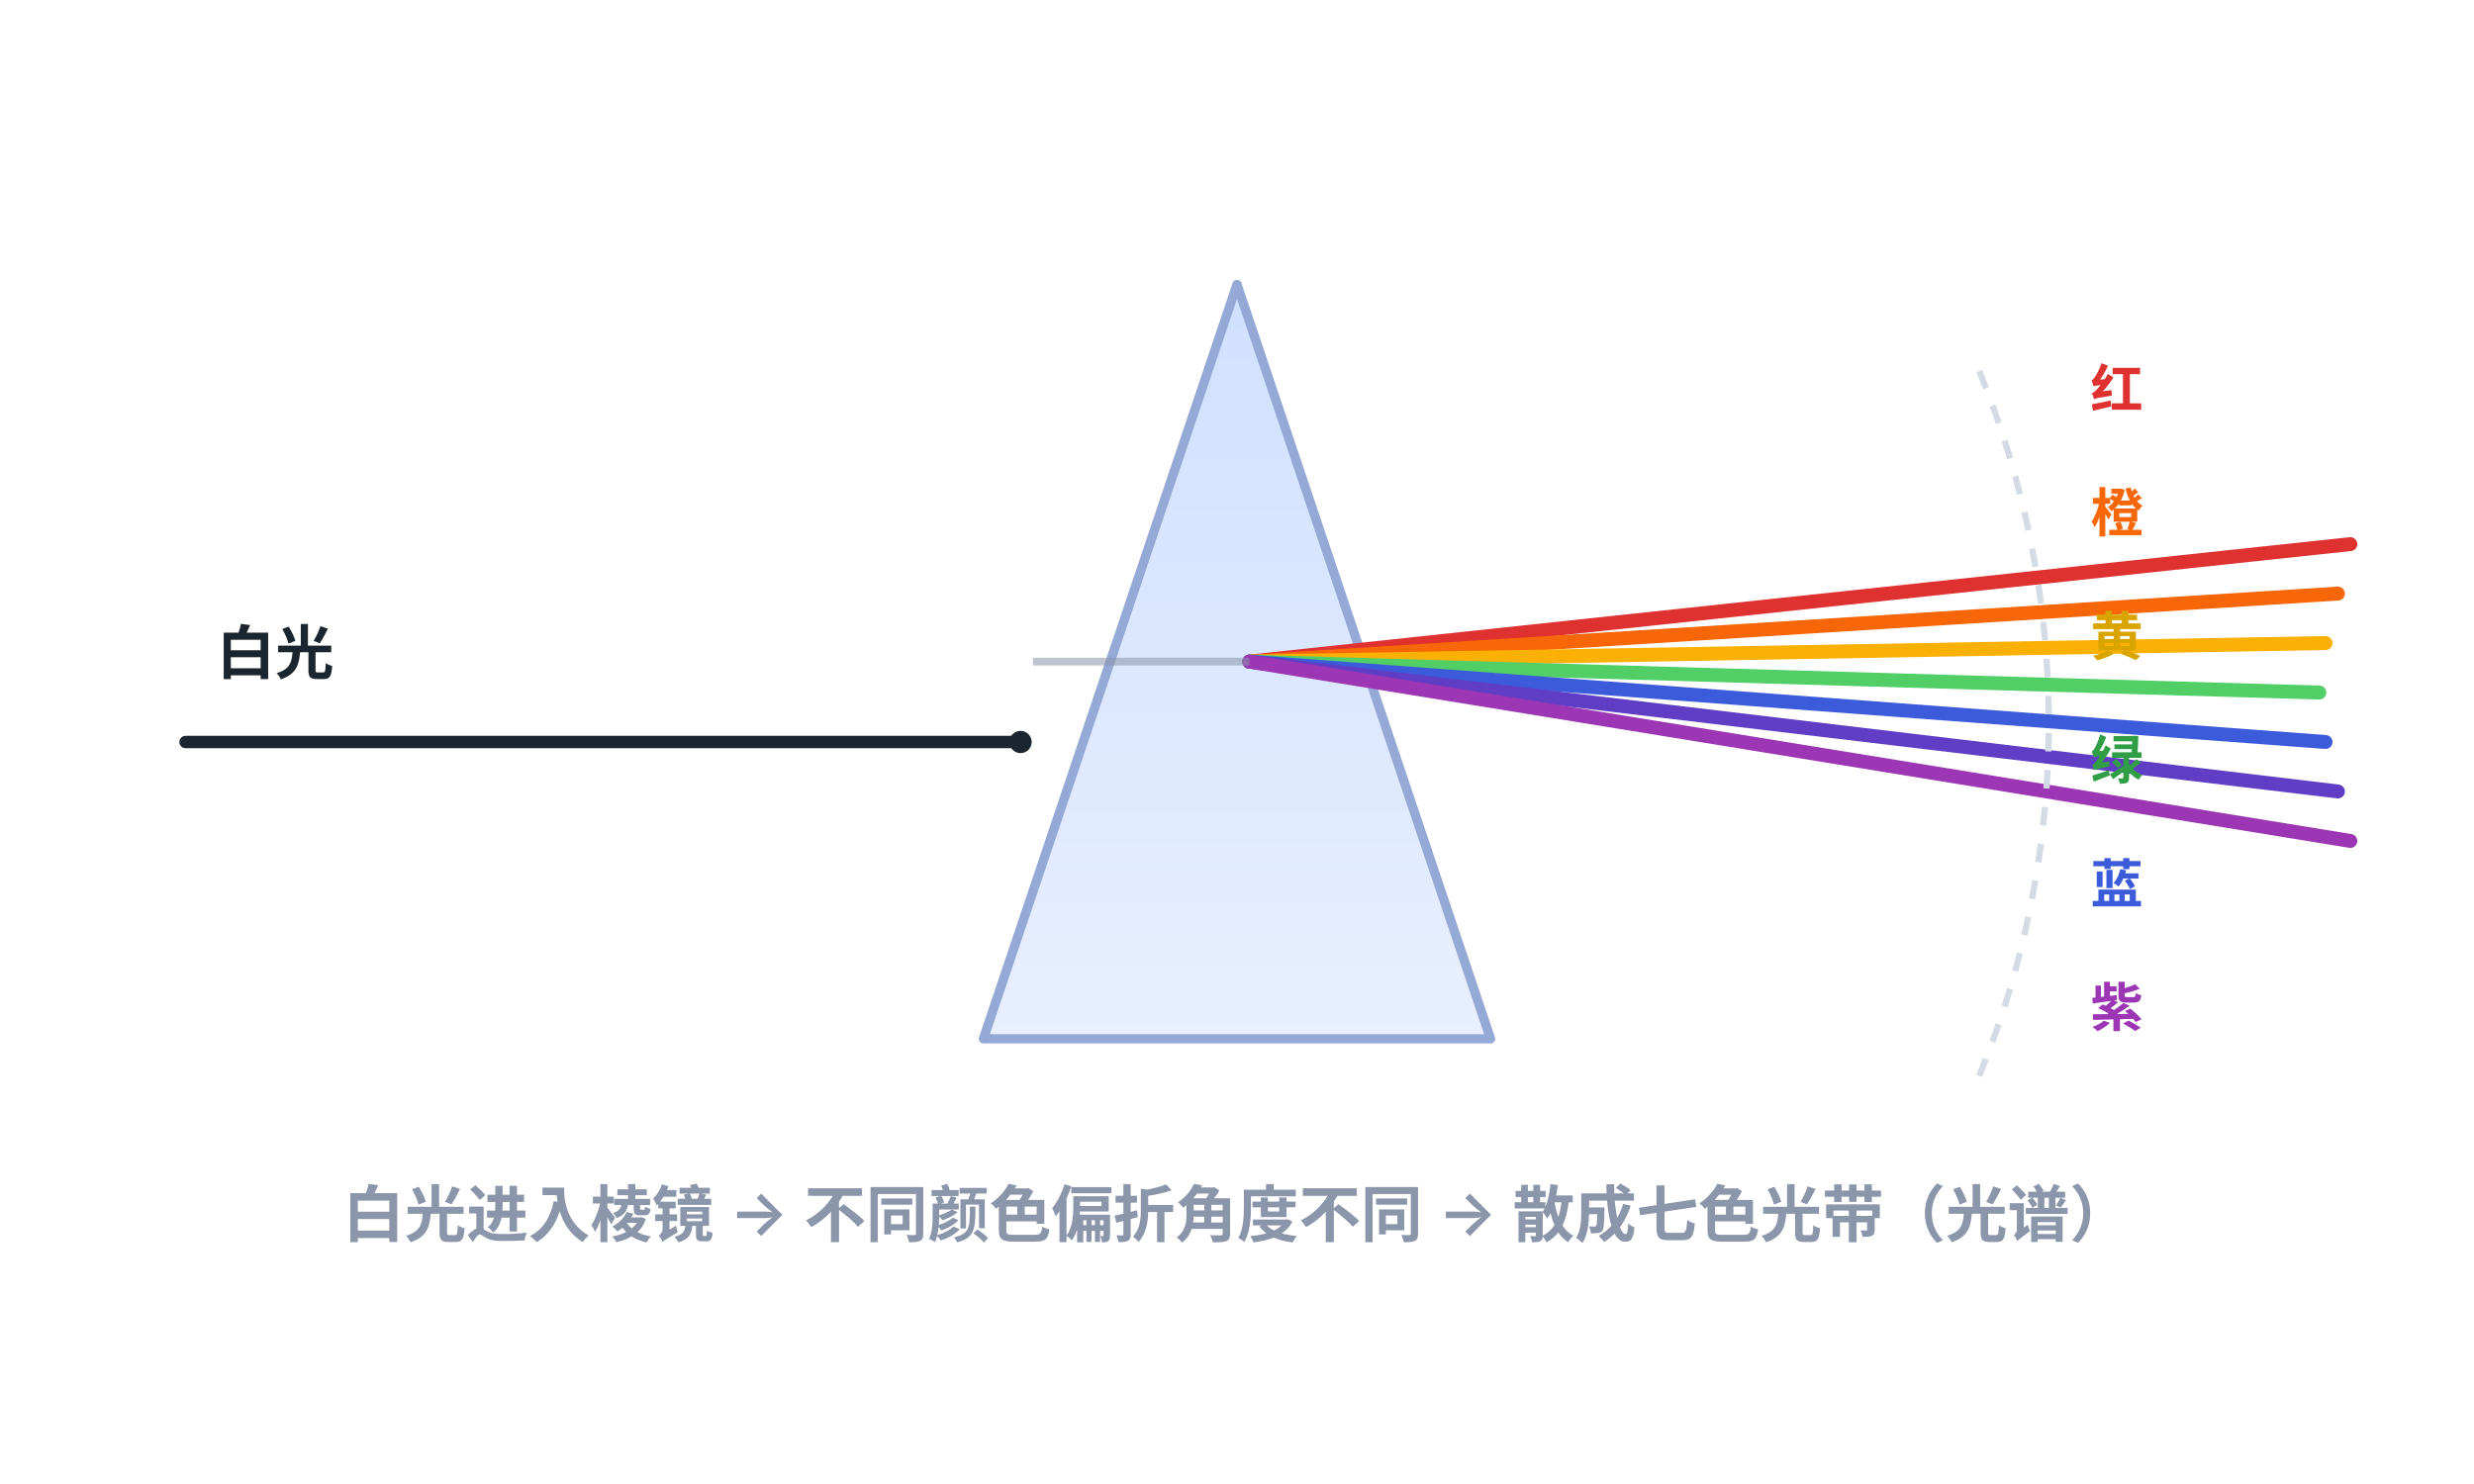
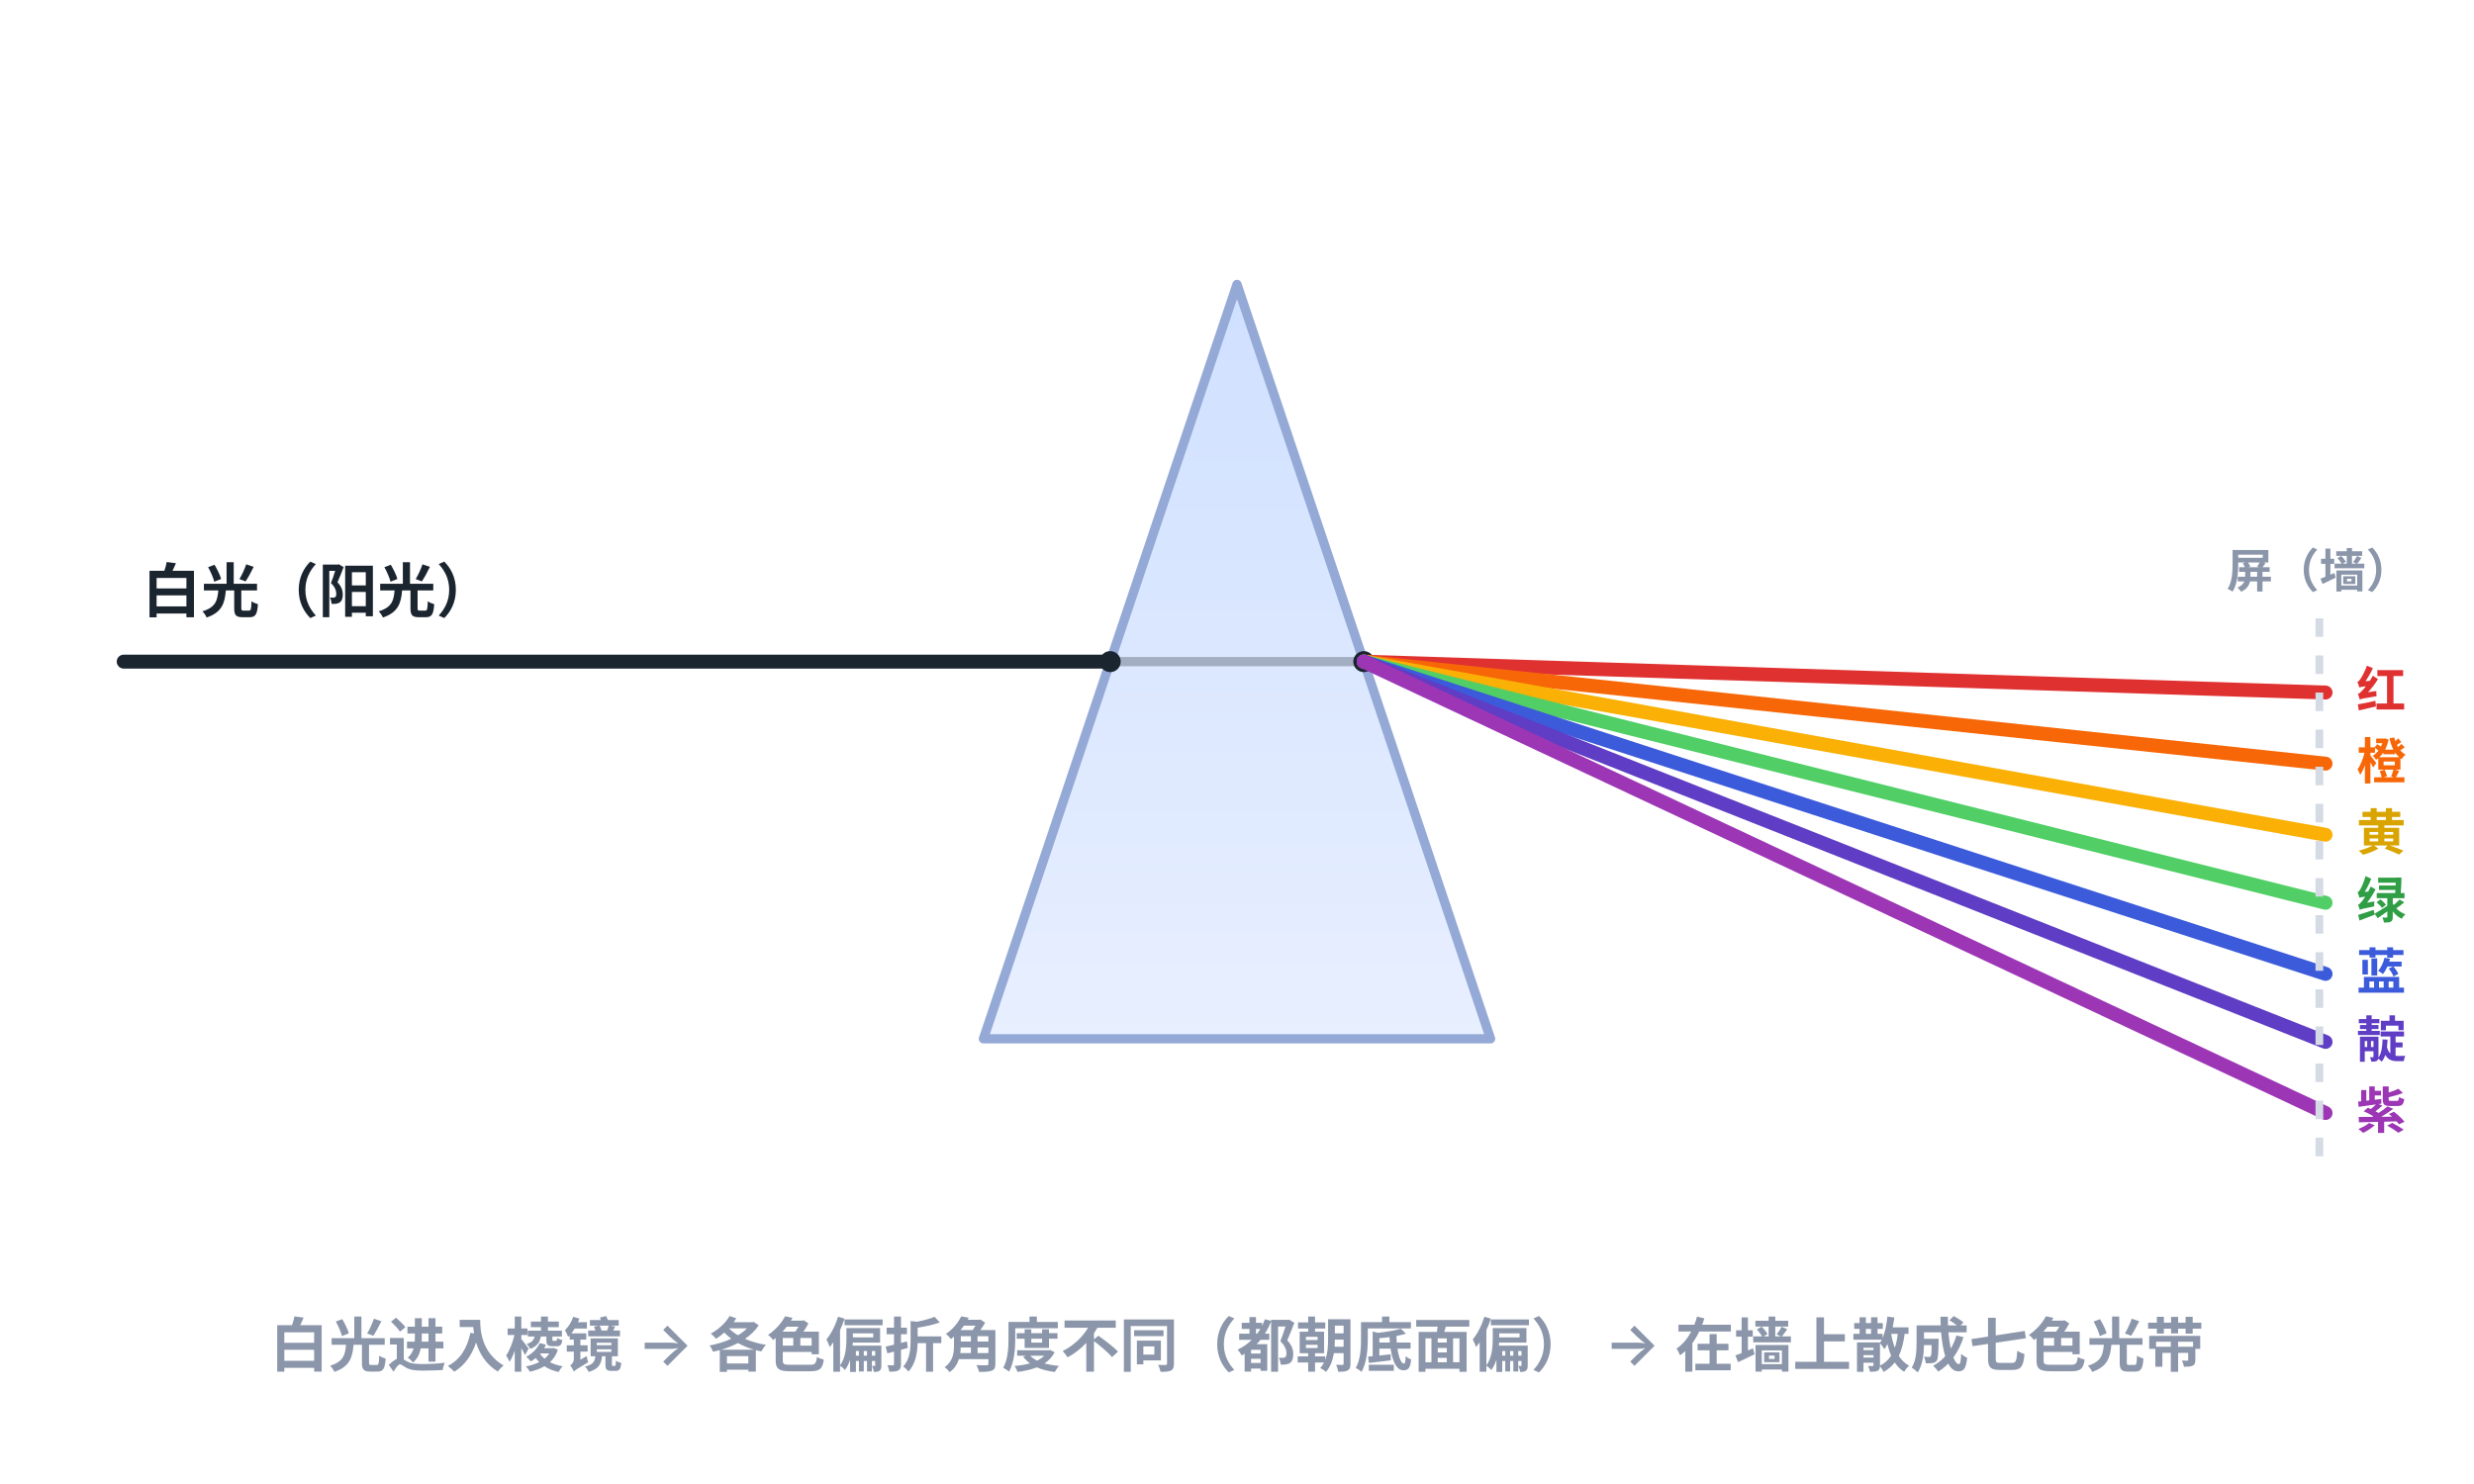
<svg xmlns="http://www.w3.org/2000/svg" viewBox="0 0 800 480" width="800" height="480" role="img">
  <rect width="800" height="480" fill="#FFFFFF" />
  <defs>
    <linearGradient id="pg" x1="0" y1="0" x2="0" y2="1">
      <stop offset="0" stop-color="#CFE0FF" />
      <stop offset="1" stop-color="#E8EFFF" />
    </linearGradient>
  </defs>
-   <line x1="60" y1="240" x2="330" y2="240" stroke="#1B2530" stroke-width="4" stroke-linecap="round" />
-   <circle cx="330" cy="240" r="3.6" fill="#1B2530" />
-   <text x="70" y="218" font-family="-apple-system,BlinkMacSystemFont,'PingFang SC','Microsoft YaHei',sans-serif" font-size="19" font-weight="700" fill="#1B2530" text-anchor="start">白光</text>
+   <line x1="40" y1="214" x2="359" y2="214" stroke="#1B2530" stroke-width="4.5" stroke-linecap="round" />
+   <text x="46" y="198" font-family="-apple-system,BlinkMacSystemFont,'PingFang SC','Microsoft YaHei',sans-serif" font-size="19" font-weight="700" fill="#1B2530" text-anchor="start">白光（阳光）</text>
  <path d="M400 92 L318 336 L482 336 Z" fill="url(#pg)" stroke="#94A9D6" stroke-width="3" stroke-linejoin="round" />
+   <line x1="359" y1="214" x2="441" y2="214" stroke="#8B96AA" stroke-width="3" opacity=".7" />
+   <circle cx="359" cy="214" r="3.4" fill="#1B2530" />
+   <circle cx="441" cy="214" r="3.4" fill="#1B2530" />
  <g stroke-width="4.5" stroke-linecap="round" fill="none">
-     <line x1="404" y1="214" x2="760" y2="176" stroke="#E03131" />
-     <line x1="404" y1="214" x2="756" y2="192" stroke="#F76707" />
-     <line x1="404" y1="214" x2="752" y2="208" stroke="#FAB005" />
-     <line x1="404" y1="214" x2="750" y2="224" stroke="#51CF66" />
-     <line x1="404" y1="214" x2="752" y2="240" stroke="#3B5BDB" />
-     <line x1="404" y1="214" x2="756" y2="256" stroke="#5F3DC4" />
-     <line x1="404" y1="214" x2="760" y2="272" stroke="#9C36B5" />
+     <line x1="441" y1="214" x2="752" y2="224" stroke="#E03131" />
+     <line x1="441" y1="214" x2="752" y2="247" stroke="#F76707" />
+     <line x1="441" y1="214" x2="752" y2="270" stroke="#FAB005" />
+     <line x1="441" y1="214" x2="752" y2="292" stroke="#51CF66" />
+     <line x1="441" y1="214" x2="752" y2="315" stroke="#3B5BDB" />
+     <line x1="441" y1="214" x2="752" y2="337" stroke="#5F3DC4" />
+     <line x1="441" y1="214" x2="752" y2="360" stroke="#9C36B5" />
  </g>
-   <line x1="334" y1="214" x2="404" y2="214" stroke="#8B96AA" stroke-width="2.5" opacity=".55" />
-   <text x="676" y="132" font-family="-apple-system,BlinkMacSystemFont,'PingFang SC','Microsoft YaHei',sans-serif" font-size="17" font-weight="700" fill="#E03131" text-anchor="start">红</text>
-   <text x="676" y="172" font-family="-apple-system,BlinkMacSystemFont,'PingFang SC','Microsoft YaHei',sans-serif" font-size="17" font-weight="700" fill="#F76707" text-anchor="start">橙</text>
-   <text x="676" y="212" font-family="-apple-system,BlinkMacSystemFont,'PingFang SC','Microsoft YaHei',sans-serif" font-size="17" font-weight="700" fill="#D9A400" text-anchor="start">黄</text>
-   <text x="676" y="252" font-family="-apple-system,BlinkMacSystemFont,'PingFang SC','Microsoft YaHei',sans-serif" font-size="17" font-weight="700" fill="#2F9E44" text-anchor="start">绿</text>
-   <text x="676" y="292" font-family="-apple-system,BlinkMacSystemFont,'PingFang SC','Microsoft YaHei',sans-serif" font-size="17" font-weight="700" fill="#3B5BDB" text-anchor="start">蓝</text>
-   <text x="676" y="332" font-family="-apple-system,BlinkMacSystemFont,'PingFang SC','Microsoft YaHei',sans-serif" font-size="17" font-weight="700" fill="#9C36B5" text-anchor="start">紫</text>
-   <path d="M640 120 A 300 300 0 0 1 640 348" fill="none" stroke="#D4DBE5" stroke-width="2" stroke-dasharray="6 6" />
-   <text x="400" y="400" font-family="-apple-system,BlinkMacSystemFont,'PingFang SC','Microsoft YaHei',sans-serif" font-size="20" font-weight="600" fill="#8B96AA" text-anchor="middle">白光进入棱镜 → 不同颜色偏折角度不同 → 散成七色光带（光谱）</text>
+   <line x1="750" y1="200" x2="750" y2="376" stroke="#D4DBE5" stroke-width="2.5" stroke-dasharray="6 6" />
+   <text x="750" y="190" font-family="-apple-system,BlinkMacSystemFont,'PingFang SC','Microsoft YaHei',sans-serif" font-size="15" font-weight="600" fill="#8B96AA" text-anchor="middle">屏（墙）</text>
+   <text x="762" y="229" font-family="-apple-system,BlinkMacSystemFont,'PingFang SC','Microsoft YaHei',sans-serif" font-size="16" font-weight="700" fill="#E03131" text-anchor="start">红</text>
+   <text x="762" y="252" font-family="-apple-system,BlinkMacSystemFont,'PingFang SC','Microsoft YaHei',sans-serif" font-size="16" font-weight="700" fill="#F76707" text-anchor="start">橙</text>
+   <text x="762" y="275" font-family="-apple-system,BlinkMacSystemFont,'PingFang SC','Microsoft YaHei',sans-serif" font-size="16" font-weight="700" fill="#D9A400" text-anchor="start">黄</text>
+   <text x="762" y="297" font-family="-apple-system,BlinkMacSystemFont,'PingFang SC','Microsoft YaHei',sans-serif" font-size="16" font-weight="700" fill="#2F9E44" text-anchor="start">绿</text>
+   <text x="762" y="320" font-family="-apple-system,BlinkMacSystemFont,'PingFang SC','Microsoft YaHei',sans-serif" font-size="16" font-weight="700" fill="#3B5BDB" text-anchor="start">蓝</text>
+   <text x="762" y="342" font-family="-apple-system,BlinkMacSystemFont,'PingFang SC','Microsoft YaHei',sans-serif" font-size="16" font-weight="700" fill="#5F3DC4" text-anchor="start">靛</text>
+   <text x="762" y="365" font-family="-apple-system,BlinkMacSystemFont,'PingFang SC','Microsoft YaHei',sans-serif" font-size="16" font-weight="700" fill="#9C36B5" text-anchor="start">紫</text>
+   <text x="400" y="442" font-family="-apple-system,BlinkMacSystemFont,'PingFang SC','Microsoft YaHei',sans-serif" font-size="19" font-weight="600" fill="#8B96AA" text-anchor="middle">白光进入棱镜 → 各色偏折角度不同（都朝底面偏） → 在墙上散成七色光带</text>
</svg>
